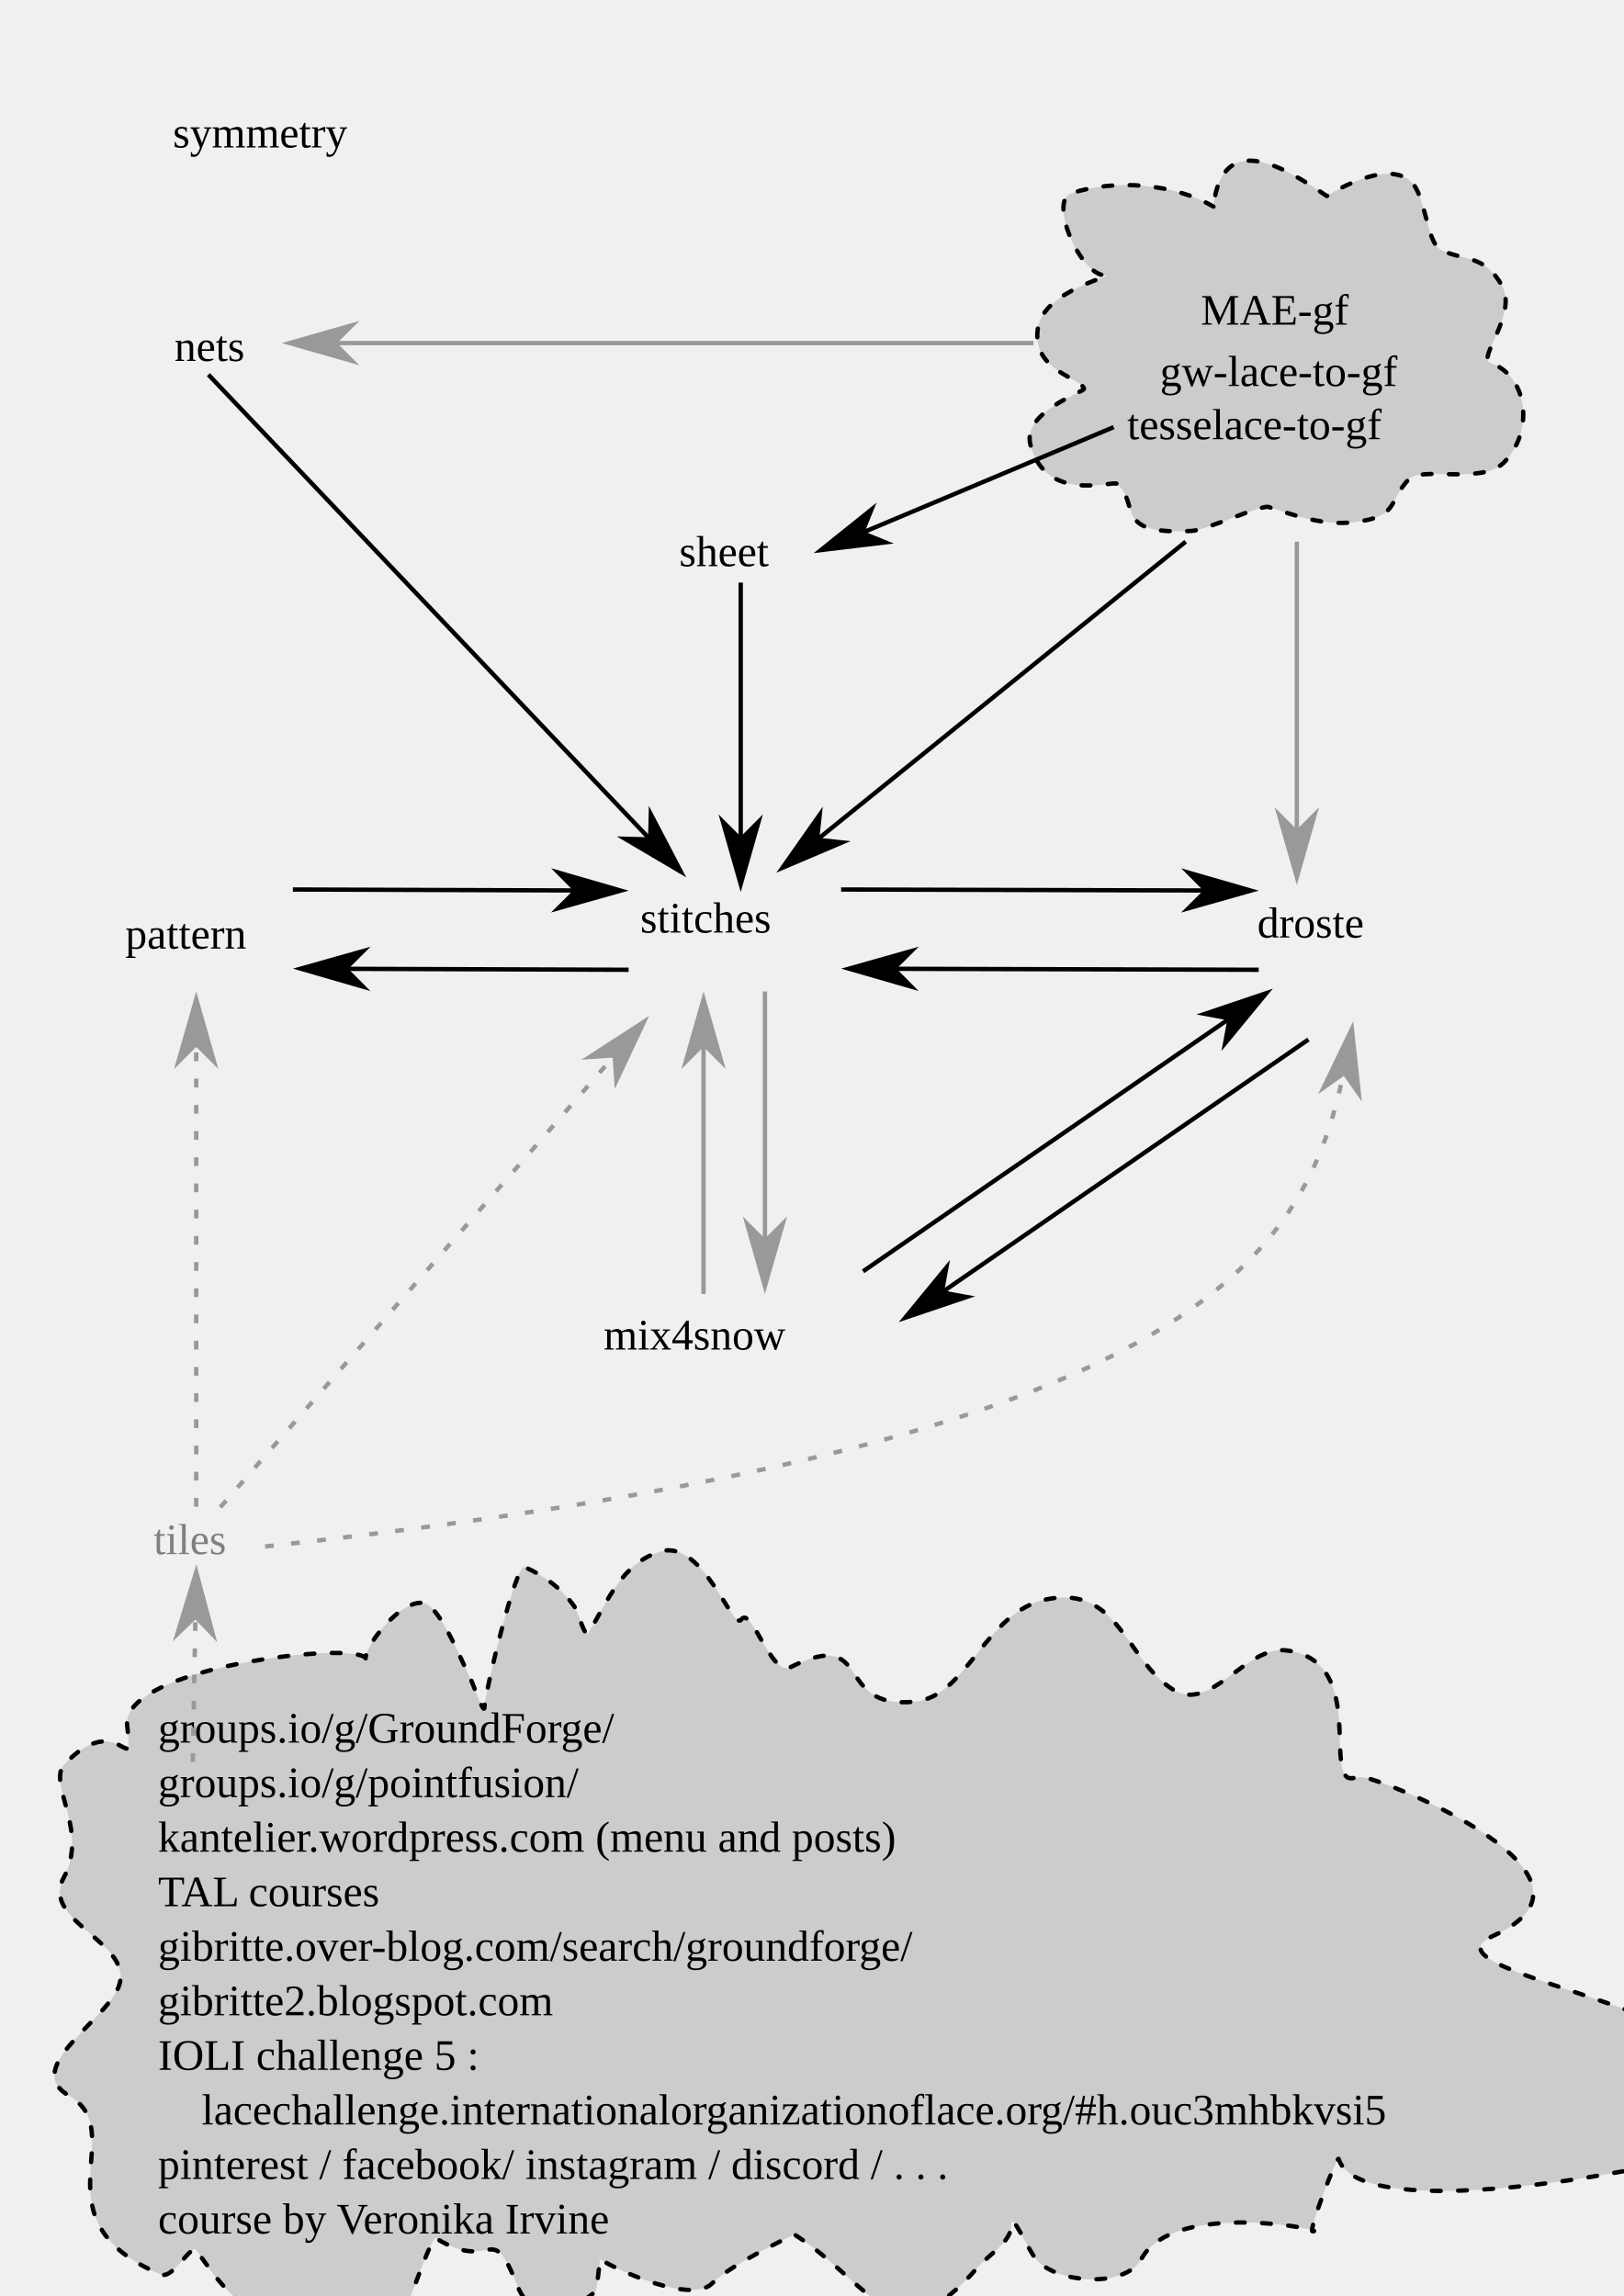
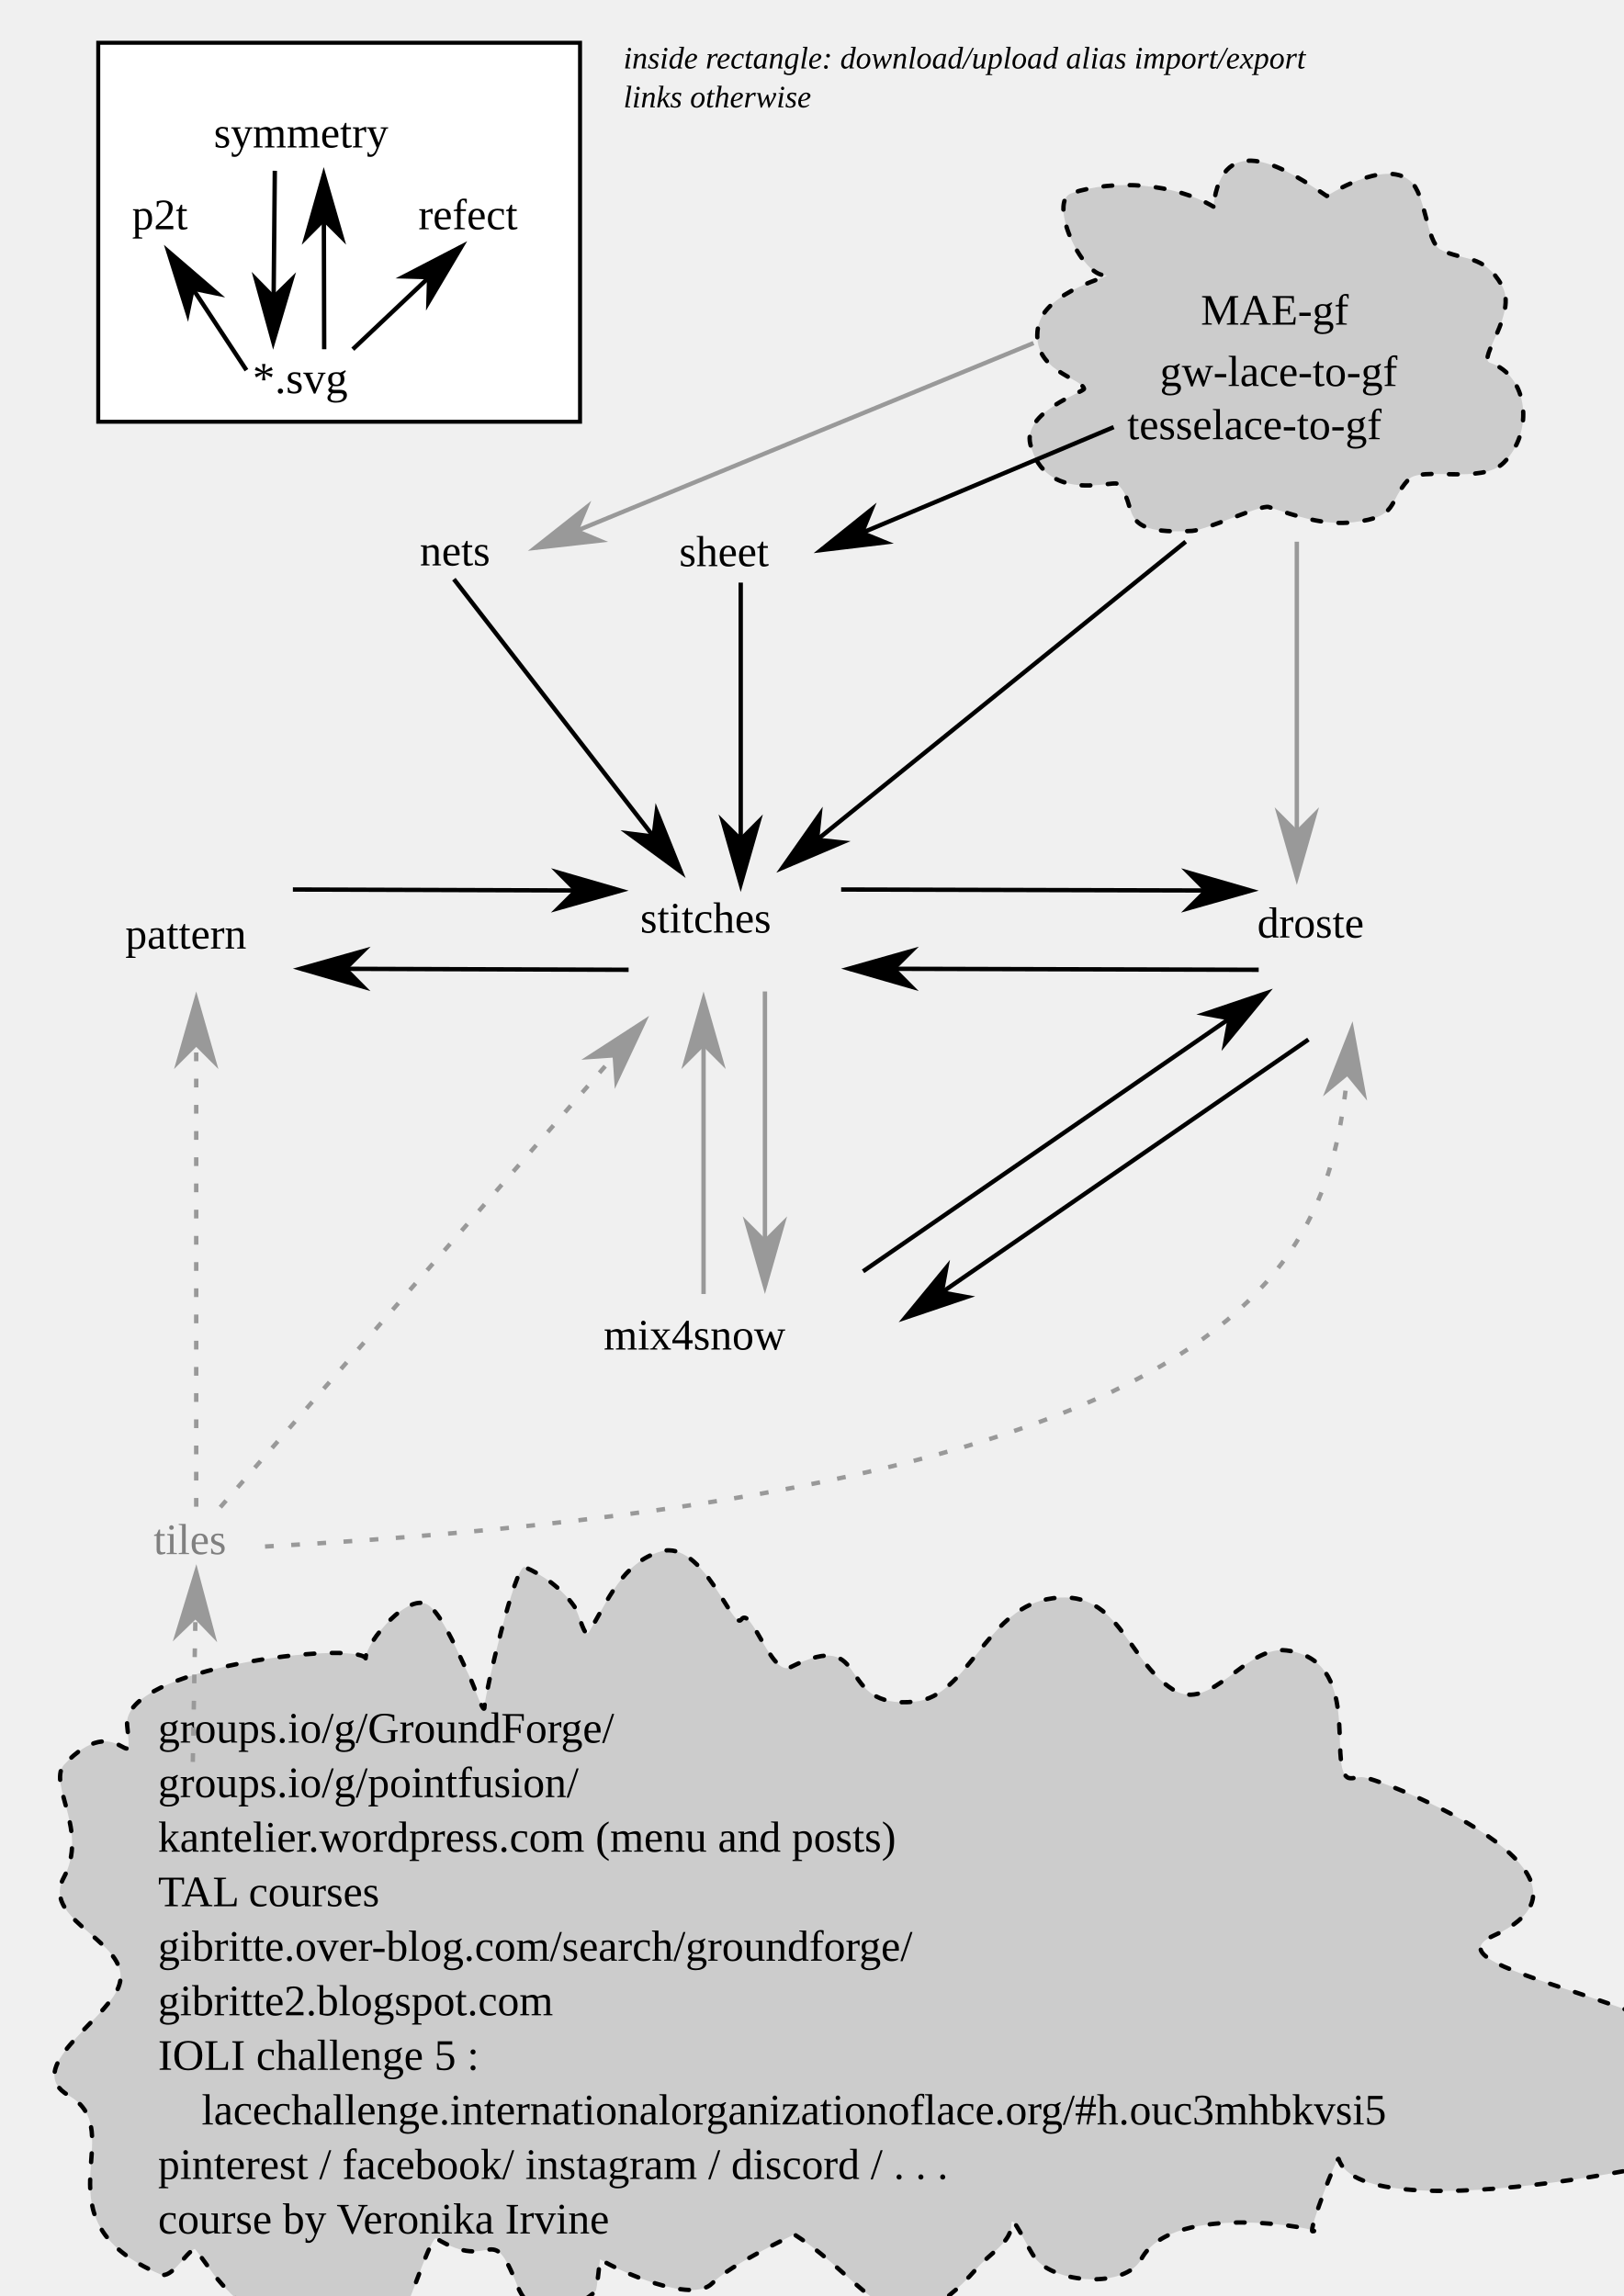
<svg xmlns="http://www.w3.org/2000/svg" width="210mm" height="297mm" viewBox="0 0 210 297" version="1.1" id="svg5">
  <defs id="defs2">
    <rect x="199.779" y="897.728" width="106.378" height="177.429" id="rect88679" />
    <marker style="overflow:visible;" id="Arrow1Lend" refX="0.0" refY="0.0" orient="auto">
      <path transform="scale(0.8) rotate(180) translate(12.5,0)" style="fill-rule:evenodd;fill:context-stroke;stroke:context-stroke;stroke-width:1.0pt;" d="M 0.0,0.0 L 5.0,-5.0 L -12.5,0.0 L 5.0,5.0 L 0.0,0.0 z " id="path23029" />
    </marker>
  </defs>
  <g id="layer1">
+     <rect style="fill:#ffffff;stroke:#000000;stroke-width:0.517;stroke-linecap:square" id="rect9763" width="62.313" height="49.021" x="12.706" y="5.533" ry="4.0780418e-05" />
    <path style="fill:#cccccc;stroke:#000000;stroke-width:0.565;stroke-linecap:round;stroke-linejoin:round;stroke-miterlimit:4;stroke-dasharray:1.13, 2.26;stroke-dashoffset:0" d="m 156.937,26.728 c -5.051,-2.994 -12.773,-3.589 -18.369,-1.73 -2.992,0.994 1.148,10.625 4.397,10.625 1.452,0 -7.913,1.904 -8.72,6.746 -0.934,5.605 5.636,6.486 5.955,7.916 0.093,0.418 -7.996,2.971 -6.939,7.193 1.924,7.692 10.68,4.632 11.216,5.112 3.076,2.761 -0.623,6.657 9.706,6.083 1.8,-0.1 8.916,-3.412 9.904,-3.088 3.601,1.179 7.11,2.421 11.007,1.962 5.862,-0.69 4.305,-2.473 7.059,-5.514 1.618,-1.786 9.458,0.689 12.333,-2.185 3.947,-3.945 3.205,-11.262 -1.786,-12.925 -1.65,-0.55 3.618,-6.369 1.544,-9.998 -2.368,-4.144 -4.974,-3.107 -7.925,-4.633 -1.876,-0.97 -1.858,-7.165 -3.949,-8.908 -3.413,-2.844 -10.759,1.982 -10.772,1.973 -4.834,-3.28 -13.526,-9.048 -14.66,1.37 z" id="path92138" />
    <path style="fill:#cccccc;stroke:#000000;stroke-width:0.565;stroke-linecap:round;stroke-linejoin:round;stroke-miterlimit:4;stroke-dasharray:1.13, 2.26;stroke-dashoffset:0" d="m 47.29,214.51 c -1.357,-2.269 -31.679,1.149 -30.845,8.685 0.834,7.536 -0.986,-2.54 -8.218,5.136 -1.974,2.628 3.269,8.513 0.001,14.583 -3.122,5.799 9.701,8.455 6.993,14.377 -1.988,4.347 -12.334,10.299 -6.331,13.778 8.17,4.734 -4.733,16.05 11.879,23.139 1.432,0.611 3.213,-2.786 4.412,-3.309 0.092,-0.04 2.32,3.155 2.535,3.417 2.651,3.24 5.599,5.897 9.927,6.618 3.482,0.58 8.34,0.627 11.692,-0.662 1.181,-0.454 2.494,-1.187 3.309,-2.206 0.474,-0.593 3.141,-8.906 3.787,-8.507 7.418,4.582 7.003,-2.746 10.462,6.072 2.622,6.684 9.757,1.387 10.18,0.654 0.144,-0.25 0.509,-4.055 0.539,-4.036 2.462,1.541 11.882,5.781 14.503,3.107 2.397,-2.446 10.617,-6.316 10.617,-6.316 10.115,6.435 12.963,16.547 23.64,4.344 1.669,-1.908 4.433,-3.336 4.433,-5.623 0,-1.765 2.006,2.906 3.066,4.319 2.482,3.31 11.666,3.985 13.739,0.141 4.212,-7.81 24.58,-3.593 22.146,-3.593 -0.578,0 3.206,-9.898 3.38,-9.347 3.092,9.79 52.653,-0.554 53.921,-3.335 7.103,-15.575 -45.517,-20.316 -33.91,-25.548 17.22,-7.763 -13.958,-20.102 -16.838,-20.505 -0.745,-0.104 -1.586,0.354 -2.073,0 -2.469,-1.797 2.001,-15.17 -7.859,-16.402 -5.341,-0.668 -9.711,8.163 -14.656,5.073 -6.12,-3.825 -7.016,-13.554 -16.325,-11.692 -7.94,1.588 -10.252,12.485 -16.977,13.232 -10.857,1.206 -5.298,-9.889 -16.228,-4.424 -2.44,1.22 -5.021,-7.996 -6.309,-6.191 -1.128,1.58 -4.898,-10.376 -10.402,-8.803 -5.015,1.433 -6.908,6.493 -9.265,10.36 -0.664,1.09 -1.221,-2.249 -1.963,-3.288 -1.707,-2.39 -4.028,-4.014 -6.397,-5.048 -1.178,-0.514 -5.189,16.671 -5.189,18.004 0,1.47 -1.328,-2.623 -1.985,-3.938 -1.214,-2.427 -3.135,-7.274 -5.065,-8.984 -2.609,-2.312 -8.367,4.767 -8.324,6.715 z" id="path92298" />
-     <text xml:space="preserve" style="font-size:5.644px;fill:#000000;stroke:none;stroke-width:20;stroke-linecap:round;stroke-linejoin:round" x="22.558" y="46.685" id="text2564">
-       <tspan id="tspan2562" style="fill:#000000;stroke:none;stroke-width:20" x="22.558" y="46.685">nets</tspan>
+     <text xml:space="preserve" style="font-size:5.644px;fill:#000000;stroke:none;stroke-width:20;stroke-linecap:round;stroke-linejoin:round" x="54.308" y="73.144" id="text2564">
+       <tspan id="tspan2562" style="fill:#000000;stroke:none;stroke-width:20" x="54.308" y="73.144">nets</tspan>
    </text>
    <text xml:space="preserve" style="font-size:5.644px;fill:#000000;stroke:none;stroke-width:20;stroke-linecap:round;stroke-linejoin:round" x="82.808" y="120.636" id="text6608">
      <tspan id="tspan6606" style="stroke-width:20" x="82.808" y="120.636">stitches</tspan>
    </text>
    <text xml:space="preserve" style="font-size:5.644px;fill:#000000;stroke:none;stroke-width:20;stroke-linecap:round;stroke-linejoin:round" x="78.07" y="174.572" id="text7734">
      <tspan id="tspan7732" style="stroke-width:20" x="78.07" y="174.572">mix4snow</tspan>
    </text>
    <text xml:space="preserve" style="font-size:5.644px;fill:#000000;stroke:none;stroke-width:20;stroke-linecap:round;stroke-linejoin:round" x="162.61" y="121.273" id="text11202">
      <tspan id="tspan11200" style="stroke-width:20" x="162.61" y="121.273">droste</tspan>
    </text>
    <text xml:space="preserve" style="font-size:5.644px;fill:#000000;stroke:none;stroke-width:20;stroke-linecap:round;stroke-linejoin:round" x="16.203" y="122.703" id="text15222">
      <tspan id="tspan15220" style="stroke-width:20" x="16.203" y="122.703">pattern</tspan>
    </text>
    <text xml:space="preserve" style="font-size:5.644px;fill:#000000;stroke:none;stroke-width:20;stroke-linecap:round;stroke-linejoin:round" x="87.842" y="73.231" id="text19354">
      <tspan id="tspan19352" style="stroke-width:20" x="87.842" y="73.231">sheet</tspan>
    </text>
    <text xml:space="preserve" style="font-size:5.644px;fill:#000000;stroke:none;stroke-width:20;stroke-linecap:round;stroke-linejoin:round" x="150.018" y="49.929" id="text20414">
      <tspan id="tspan20412" style="stroke-width:20" x="150.018" y="49.929">gw-lace-to-gf</tspan>
    </text>
    <path style="display:inline;fill:none;fill-rule:evenodd;stroke:#000000;stroke-width:0.565;stroke-linecap:butt;stroke-linejoin:miter;stroke-miterlimit:4;stroke-dasharray:none;stroke-opacity:1;marker-end:url(#Arrow1Lend)" d="m 144.036,55.251 -37.795,15.875" id="path22967" />
    <path style="display:inline;fill:none;fill-rule:evenodd;stroke:#000000;stroke-width:0.565;stroke-linecap:butt;stroke-linejoin:miter;stroke-miterlimit:4;stroke-dasharray:none;stroke-opacity:1;marker-end:url(#Arrow1Lend)" d="M 95.8,75.363 V 114.289" id="path23382" />
    <path style="display:inline;fill:none;fill-rule:evenodd;stroke:#000000;stroke-width:0.565;stroke-linecap:butt;stroke-linejoin:miter;stroke-miterlimit:4;stroke-dasharray:none;stroke-opacity:1;marker-end:url(#Arrow1Lend)" d="M 81.301,125.446 38.976,125.302" id="path24234" />
    <path style="display:inline;fill:none;fill-rule:evenodd;stroke:#999999;stroke-width:0.565;stroke-linecap:butt;stroke-linejoin:miter;stroke-miterlimit:4;stroke-dasharray:none;stroke-opacity:1;marker-end:url(#Arrow1Lend)" d="M 90.994,167.386 V 129.348" id="path24563" />
    <path style="display:inline;fill:none;fill-rule:evenodd;stroke:#000000;stroke-width:0.565;stroke-linecap:butt;stroke-linejoin:miter;stroke-miterlimit:4;stroke-dasharray:none;stroke-opacity:1;marker-end:url(#Arrow1Lend)" d="m 37.88,115.063 42.325,0.143" id="path24740" />
-     <path style="display:inline;fill:none;fill-rule:evenodd;stroke:#000000;stroke-width:0.565;stroke-linecap:butt;stroke-linejoin:miter;stroke-miterlimit:4;stroke-dasharray:none;stroke-opacity:1;marker-end:url(#Arrow1Lend)" d="M 26.954,48.464 88.004,112.702" id="path25054" />
+     <path style="display:inline;fill:none;fill-rule:evenodd;stroke:#000000;stroke-width:0.565;stroke-linecap:butt;stroke-linejoin:miter;stroke-miterlimit:4;stroke-dasharray:none;stroke-opacity:1;marker-end:url(#Arrow1Lend)" d="M 58.704,74.922 88.004,112.702" id="path25054" />
    <path style="display:inline;fill:none;fill-rule:evenodd;stroke:#000000;stroke-width:0.565;stroke-linecap:butt;stroke-linejoin:miter;stroke-miterlimit:4;stroke-dasharray:none;stroke-opacity:1;marker-end:url(#Arrow1Lend)" d="m 162.792,125.446 -52.909,-0.143" id="path25311" />
    <path style="display:inline;fill:none;fill-rule:evenodd;stroke:#000000;stroke-width:0.565;stroke-linecap:butt;stroke-linejoin:miter;stroke-miterlimit:4;stroke-dasharray:none;stroke-opacity:1;marker-end:url(#Arrow1Lend)" d="m 108.788,115.063 52.909,0.143" id="path25313" />
    <path style="display:inline;fill:none;fill-rule:evenodd;stroke:#999999;stroke-width:0.565;stroke-linecap:butt;stroke-linejoin:miter;stroke-miterlimit:4;stroke-dasharray:none;stroke-opacity:1;marker-end:url(#Arrow1Lend)" d="m 98.932,128.251 v 38.038" id="path25516" />
    <path style="display:inline;fill:none;fill-rule:evenodd;stroke:#000000;stroke-width:0.565;stroke-linecap:butt;stroke-linejoin:miter;stroke-miterlimit:4;stroke-dasharray:none;stroke-opacity:1;marker-end:url(#Arrow1Lend)" d="m 169.224,134.468 -52.092,35.942" id="path25518" />
    <path style="display:inline;fill:none;fill-rule:evenodd;stroke:#000000;stroke-width:0.565;stroke-linecap:butt;stroke-linejoin:miter;stroke-miterlimit:4;stroke-dasharray:none;stroke-opacity:1;marker-end:url(#Arrow1Lend)" d="M 111.627,164.451 163.719,128.509" id="path25619" />
    <path style="display:inline;fill:none;fill-rule:evenodd;stroke:#000000;stroke-width:0.565;stroke-linecap:butt;stroke-linejoin:miter;stroke-miterlimit:4;stroke-dasharray:none;stroke-opacity:1;marker-end:url(#Arrow1Lend)" d="M 153.349,70.071 101.257,112.202" id="path25857" />
    <path style="display:inline;fill:none;fill-rule:evenodd;stroke:#999999;stroke-width:0.565;stroke-linecap:butt;stroke-linejoin:miter;stroke-miterlimit:4;stroke-dasharray:none;stroke-opacity:1;marker-end:url(#Arrow1Lend)" d="M 167.724,70.071 V 113.373" id="path25859" />
    <text xml:space="preserve" style="font-size:5.644px;fill:#808080;stroke:none;stroke-width:20;stroke-linecap:round;stroke-linejoin:round" x="19.862" y="201.03" id="text26714">
      <tspan style="stroke-width:20;fill:#808080" x="19.862" y="201.03" id="tspan889">tiles</tspan>
    </text>
    <text xml:space="preserve" style="font-size:5.644px;fill:#000000;stroke:none;stroke-width:20;stroke-linecap:round;stroke-linejoin:round" x="145.785" y="56.809" id="text860">
      <tspan id="tspan858" style="stroke-width:20" x="145.785" y="56.809">tesselace-to-gf</tspan>
    </text>
    <text xml:space="preserve" style="font-size:5.644px;fill:#000000;stroke:none;stroke-width:20;stroke-linecap:round;stroke-linejoin:round" x="155.31" y="41.992" id="text2940">
      <tspan id="tspan2938" style="stroke-width:20" x="155.31" y="41.992">MAE-gf</tspan>
    </text>
-     <path style="display:inline;fill:none;fill-rule:evenodd;stroke:#999999;stroke-width:0.565;stroke-linecap:butt;stroke-linejoin:miter;stroke-miterlimit:4;stroke-dasharray:none;stroke-opacity:1;marker-end:url(#Arrow1Lend)" d="M 133.67,44.378 H 37.537" id="path5703" />
-     <text xml:space="preserve" style="font-size:5.644px;fill:#000000;stroke:none;stroke-width:20;stroke-linecap:round;stroke-linejoin:round" x="22.364" y="19.074" id="text865">
-       <tspan id="tspan863" style="stroke-width:20" x="22.364" y="19.074">symmetry</tspan>
+     <path style="display:inline;fill:none;fill-rule:evenodd;stroke:#999999;stroke-width:0.565;stroke-linecap:butt;stroke-linejoin:miter;stroke-miterlimit:4;stroke-dasharray:none;stroke-opacity:1;marker-end:url(#Arrow1Lend)" d="M 133.67,44.378 69.287,70.836" id="path5703" />
+     <text xml:space="preserve" style="font-size:5.644px;fill:#000000;stroke:none;stroke-width:20;stroke-linecap:round;stroke-linejoin:round" x="27.656" y="19.074" id="text865">
+       <tspan id="tspan863" style="stroke-width:20" x="27.656" y="19.074">symmetry</tspan>
    </text>
    <path style="display:inline;fill:none;fill-rule:evenodd;stroke:#999999;stroke-width:0.565;stroke-linecap:butt;stroke-linejoin:miter;stroke-miterlimit:4;stroke-dasharray:1.13, 2.26;stroke-dashoffset:0;stroke-opacity:1;marker-end:url(#Arrow1Lend)" d="m 24.937,227.912 0.441,-24.48" id="path973" />
    <path style="display:inline;fill:none;fill-rule:evenodd;stroke:#999999;stroke-width:0.565;stroke-linecap:butt;stroke-linejoin:miter;stroke-miterlimit:4;stroke-dasharray:1.13, 2.26;stroke-dashoffset:0;stroke-opacity:1;marker-end:url(#Arrow1Lend)" d="M 25.378,194.903 V 129.348" id="path975" />
    <path style="display:inline;fill:none;fill-rule:evenodd;stroke:#999999;stroke-width:0.565;stroke-linecap:butt;stroke-linejoin:miter;stroke-miterlimit:4;stroke-dasharray:1.13, 2.26;stroke-dashoffset:0;stroke-opacity:1;marker-end:url(#Arrow1Lend)" d="M 28.497,194.965 83.233,132.232" id="path977" />
-     <path style="display:inline;fill:none;fill-rule:evenodd;stroke:#999999;stroke-width:0.565;stroke-linecap:butt;stroke-linejoin:miter;stroke-miterlimit:4;stroke-dasharray:1.13, 2.26;stroke-dashoffset:0;stroke-opacity:1;marker-end:url(#Arrow1Lend)" d="M 34.278,200.051 C 161.904,186.084 170.149,160.381 174.827,133.195" id="path979" />
+     <path style="display:inline;fill:none;fill-rule:evenodd;stroke:#999999;stroke-width:0.565;stroke-linecap:butt;stroke-linejoin:miter;stroke-miterlimit:4;stroke-dasharray:1.13, 2.26;stroke-dashoffset:0;stroke-opacity:1;marker-end:url(#Arrow1Lend)" d="M 34.278,200.051 C 172.814,192.429 172.384,158.309 174.827,133.195" id="path979" />
    <text xml:space="preserve" style="font-size:5.644px;fill:#000000;stroke:none;stroke-width:20;stroke-linecap:round;stroke-linejoin:round" x="19.862" y="255.006" id="text83385">
      <tspan style="stroke-width:20" x="19.862" y="255.006" id="tspan83383" />
    </text>
    <text xml:space="preserve" style="font-size:5.644px;fill:#000000;stroke:none;stroke-width:20;stroke-linecap:round;stroke-linejoin:round" x="26.695" y="262.911" id="text84123">
      <tspan style="stroke-width:20" x="26.695" y="262.911" id="tspan84121" />
    </text>
    <text xml:space="preserve" transform="matrix(0.2645833,0,0,0.2645833,5.291667,-10.58333)" id="text88677" style="font-size:21.333px;white-space:pre;shape-inside:url(#rect88679);fill:#000000;stroke:#000000;stroke-width:2.135;stroke-linecap:round;stroke-linejoin:round;stroke-miterlimit:4;stroke-dasharray:4.271, 8.542;stroke-dashoffset:0" />
    <text xml:space="preserve" style="font-size:5.644px;fill:#000000;stroke:none;stroke-width:20;stroke-linecap:round;stroke-linejoin:round" x="20.436" y="225.413" id="text99216">
      <tspan style="stroke-width:20" x="20.436" y="225.413" id="tspan43958">groups.io/g/GroundForge/</tspan>
      <tspan style="stroke-width:20" x="20.436" y="232.468" id="tspan7582">groups.io/g/pointfusion/</tspan>
      <tspan style="stroke-width:20" x="20.436" y="239.524" id="tspan7584">kantelier.wordpress.com (menu and posts)</tspan>
      <tspan style="stroke-width:20" x="20.436" y="246.579" id="tspan7586">TAL courses</tspan>
      <tspan style="stroke-width:20" x="20.436" y="253.635" id="tspan70326">gibritte.over-blog.com/search/groundforge/</tspan>
      <tspan style="stroke-width:20" x="20.436" y="260.691" id="tspan70324">gibritte2.blogspot.com</tspan>
      <tspan style="stroke-width:20" x="20.436" y="267.746" id="tspan7558">IOLI challenge 5 :</tspan>
      <tspan style="stroke-width:20" x="20.436" y="274.802" id="tspan1811">    lacechallenge.internationalorganizationoflace.org/#h.ouc3mhbkvsi5</tspan>
      <tspan style="stroke-width:20" x="20.436" y="281.857" id="tspan1672">pinterest / facebook/ instagram / discord / . . .</tspan>
      <tspan style="stroke-width:20" x="20.436" y="288.913" id="tspan5002">course by Veronika Irvine</tspan>
      <tspan style="stroke-width:20" x="20.436" y="295.968" id="tspan49166" />
      <tspan style="stroke-width:20" x="20.436" y="303.024" id="tspan45498" />
    </text>
+     <text xml:space="preserve" style="font-size:5.751px;fill:#000000;stroke:none;stroke-width:20.376;stroke-linecap:round;stroke-linejoin:round" x="32.677" y="50.85" id="text991">
+       <tspan id="tspan989" style="stroke-width:20.376" x="32.677" y="50.85">*.svg</tspan>
+     </text>
+     <text xml:space="preserve" style="font-size:5.644px;fill:#000000;stroke:none;stroke-width:20;stroke-linecap:round;stroke-linejoin:round" x="17.073" y="29.658" id="text5615">
+       <tspan id="tspan5613" style="stroke-width:20" x="17.073" y="29.658">p2t</tspan>
+     </text>
+     <text xml:space="preserve" style="font-size:5.644px;fill:#000000;stroke:none;stroke-width:20;stroke-linecap:round;stroke-linejoin:round" x="54.114" y="29.658" id="text6297">
+       <tspan id="tspan6295" style="stroke-width:20" x="54.114" y="29.658">refect</tspan>
+     </text>
+     <path style="display:inline;fill:none;fill-rule:evenodd;stroke:#000000;stroke-width:0.565;stroke-linecap:butt;stroke-linejoin:miter;stroke-miterlimit:4;stroke-dasharray:none;stroke-opacity:1;marker-end:url(#Arrow1Lend)" d="m 35.543,22.092 -0.208,22.047" id="path8957" />
+     <path style="display:inline;fill:none;fill-rule:evenodd;stroke:#000000;stroke-width:0.565;stroke-linecap:butt;stroke-linejoin:miter;stroke-miterlimit:4;stroke-dasharray:none;stroke-opacity:1;marker-end:url(#Arrow1Lend)" d="M 41.928,45.175 41.873,22.712" id="path9058" />
+     <path style="display:inline;fill:none;fill-rule:evenodd;stroke:#000000;stroke-width:0.565;stroke-linecap:butt;stroke-linejoin:miter;stroke-miterlimit:4;stroke-dasharray:none;stroke-opacity:1;marker-end:url(#Arrow1Lend)" d="M 45.632,45.175 59.627,31.952" id="path9349" />
+     <path style="display:inline;fill:none;fill-rule:evenodd;stroke:#000000;stroke-width:0.565;stroke-linecap:butt;stroke-linejoin:miter;stroke-miterlimit:4;stroke-dasharray:none;stroke-opacity:1;marker-end:url(#Arrow1Lend)" d="M 31.873,47.885 21.804,32.584" id="path9602" />
+     <text xml:space="preserve" style="font-size:4.027px;fill:#000000;stroke:none;stroke-width:14.269;stroke-linecap:round;stroke-linejoin:round" x="80.63" y="8.85" id="text9883">
+       <tspan id="tspan9881" style="font-style:italic;stroke-width:14.269" x="80.63" y="8.85">inside rectangle: download/upload alias import/export</tspan>
+       <tspan style="font-style:italic;stroke-width:14.269" x="80.63" y="13.883" id="tspan9907">links otherwise</tspan>
+     </text>
  </g>
</svg>
